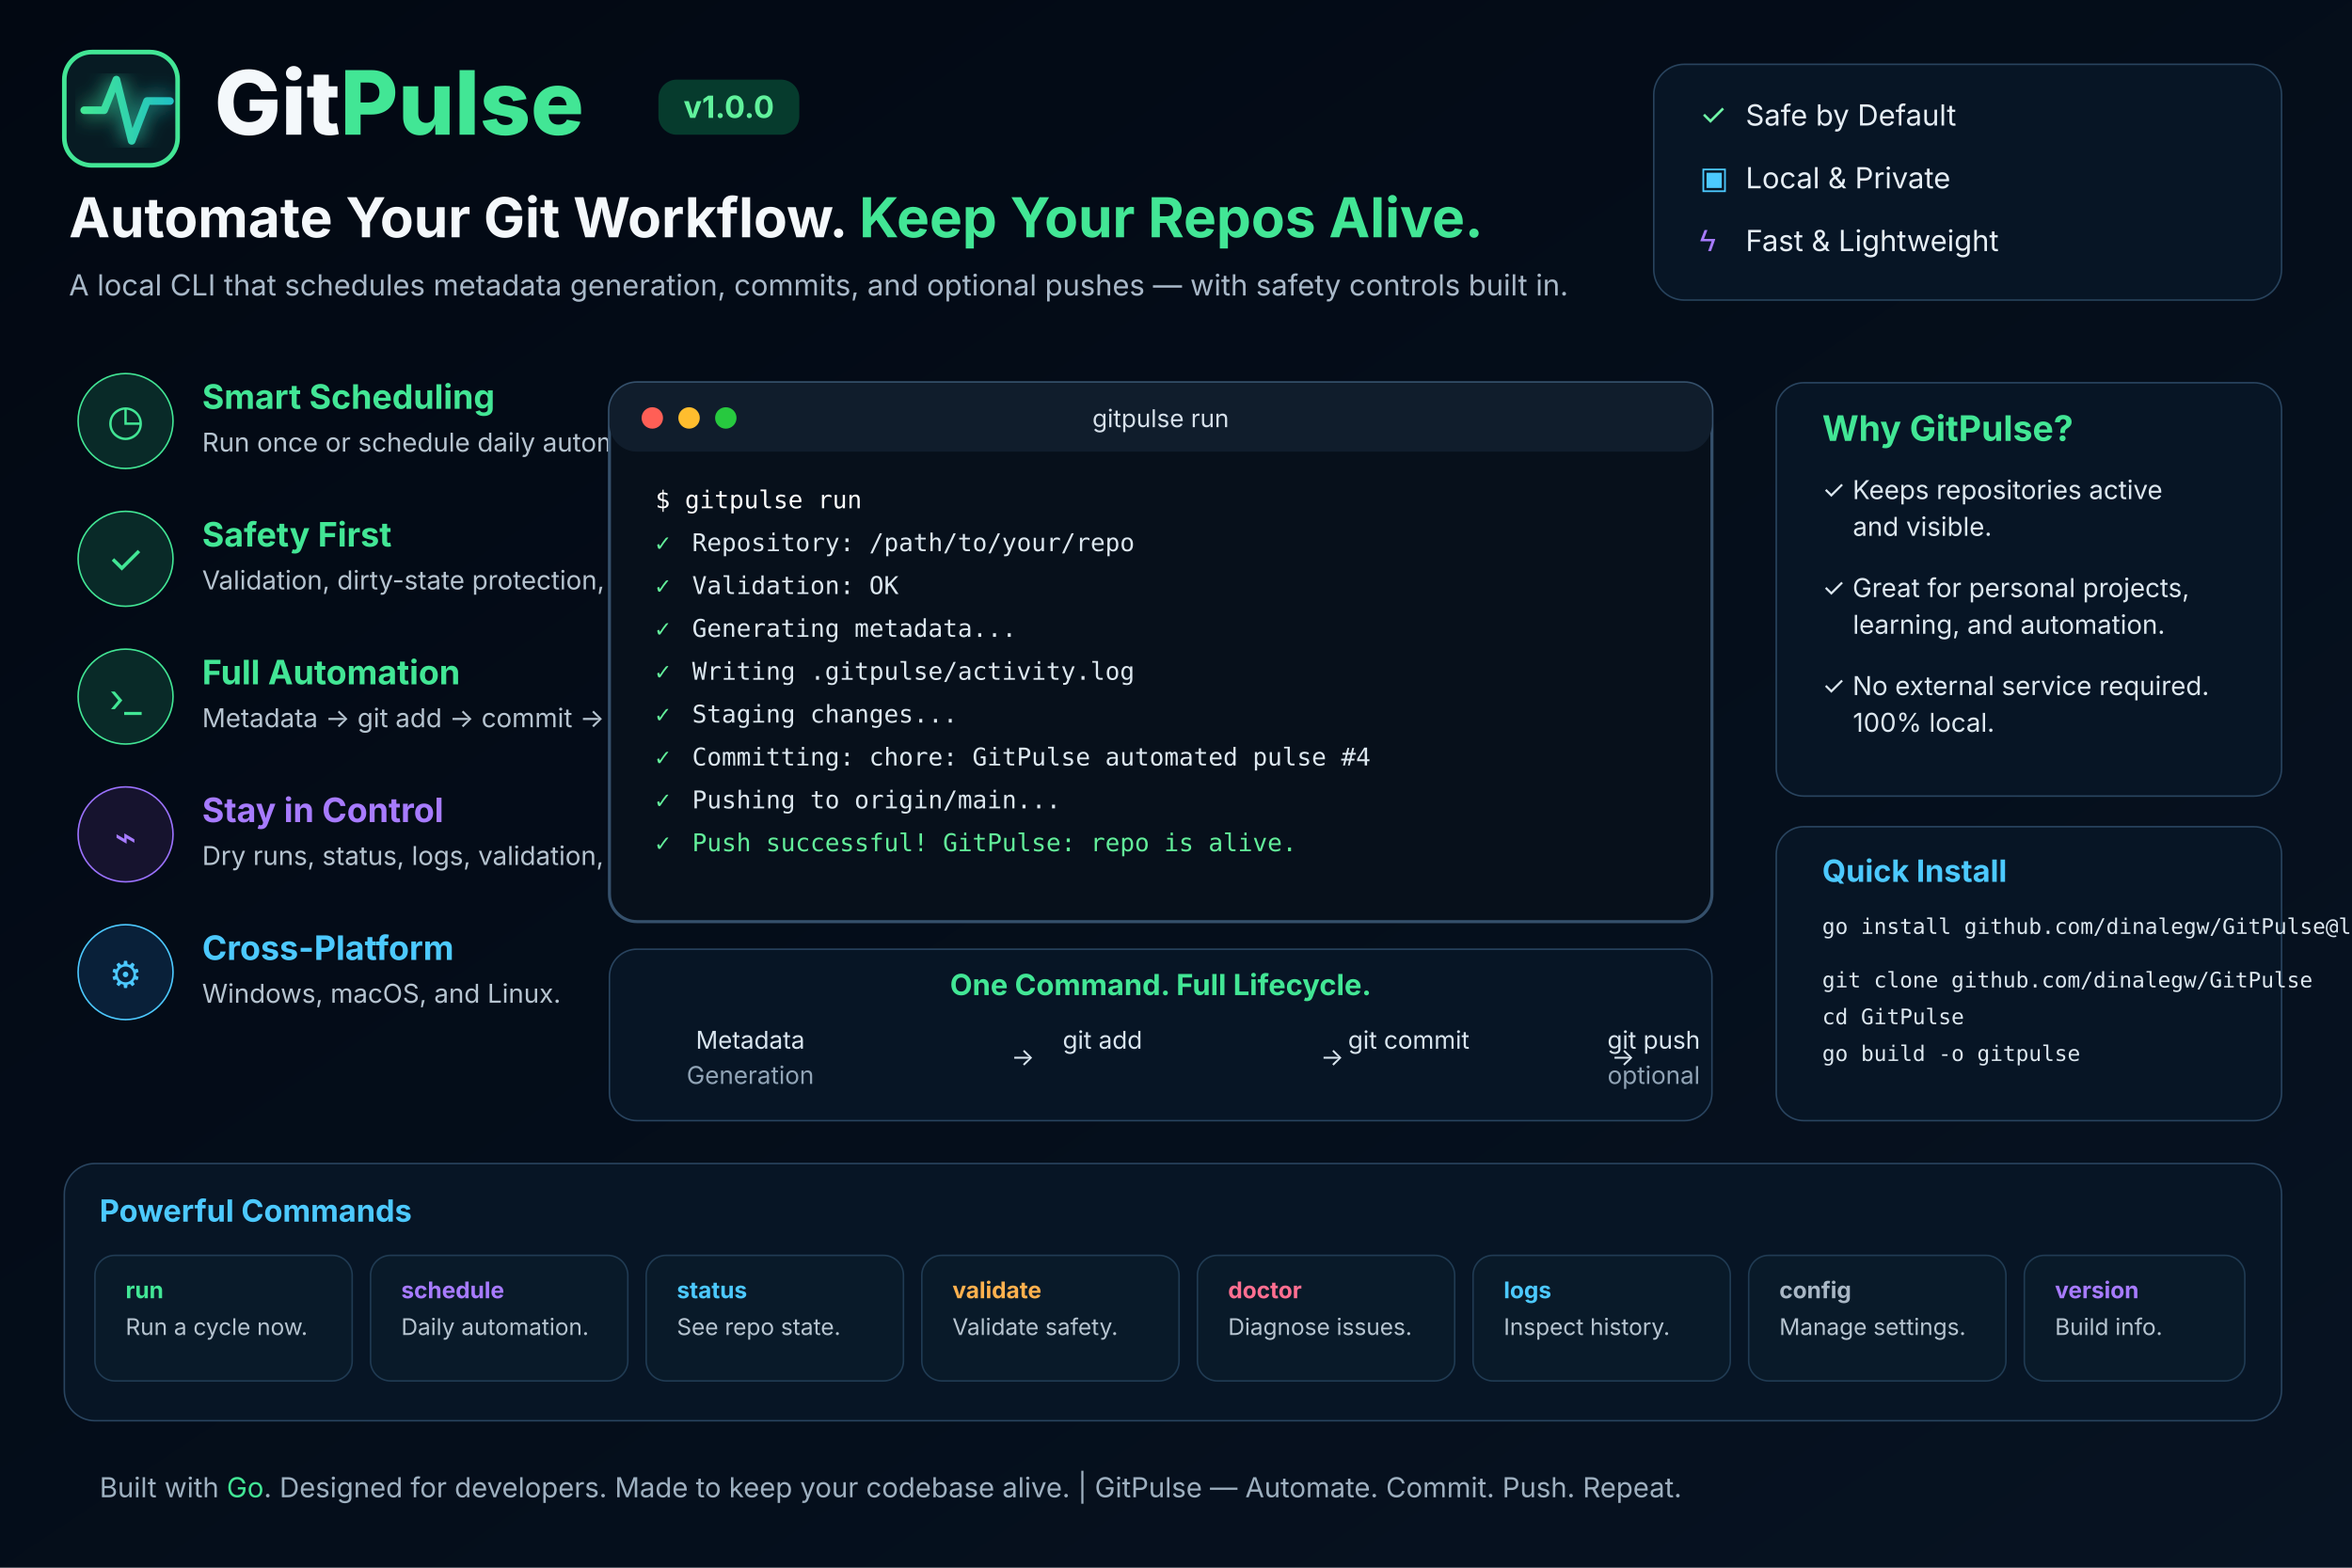
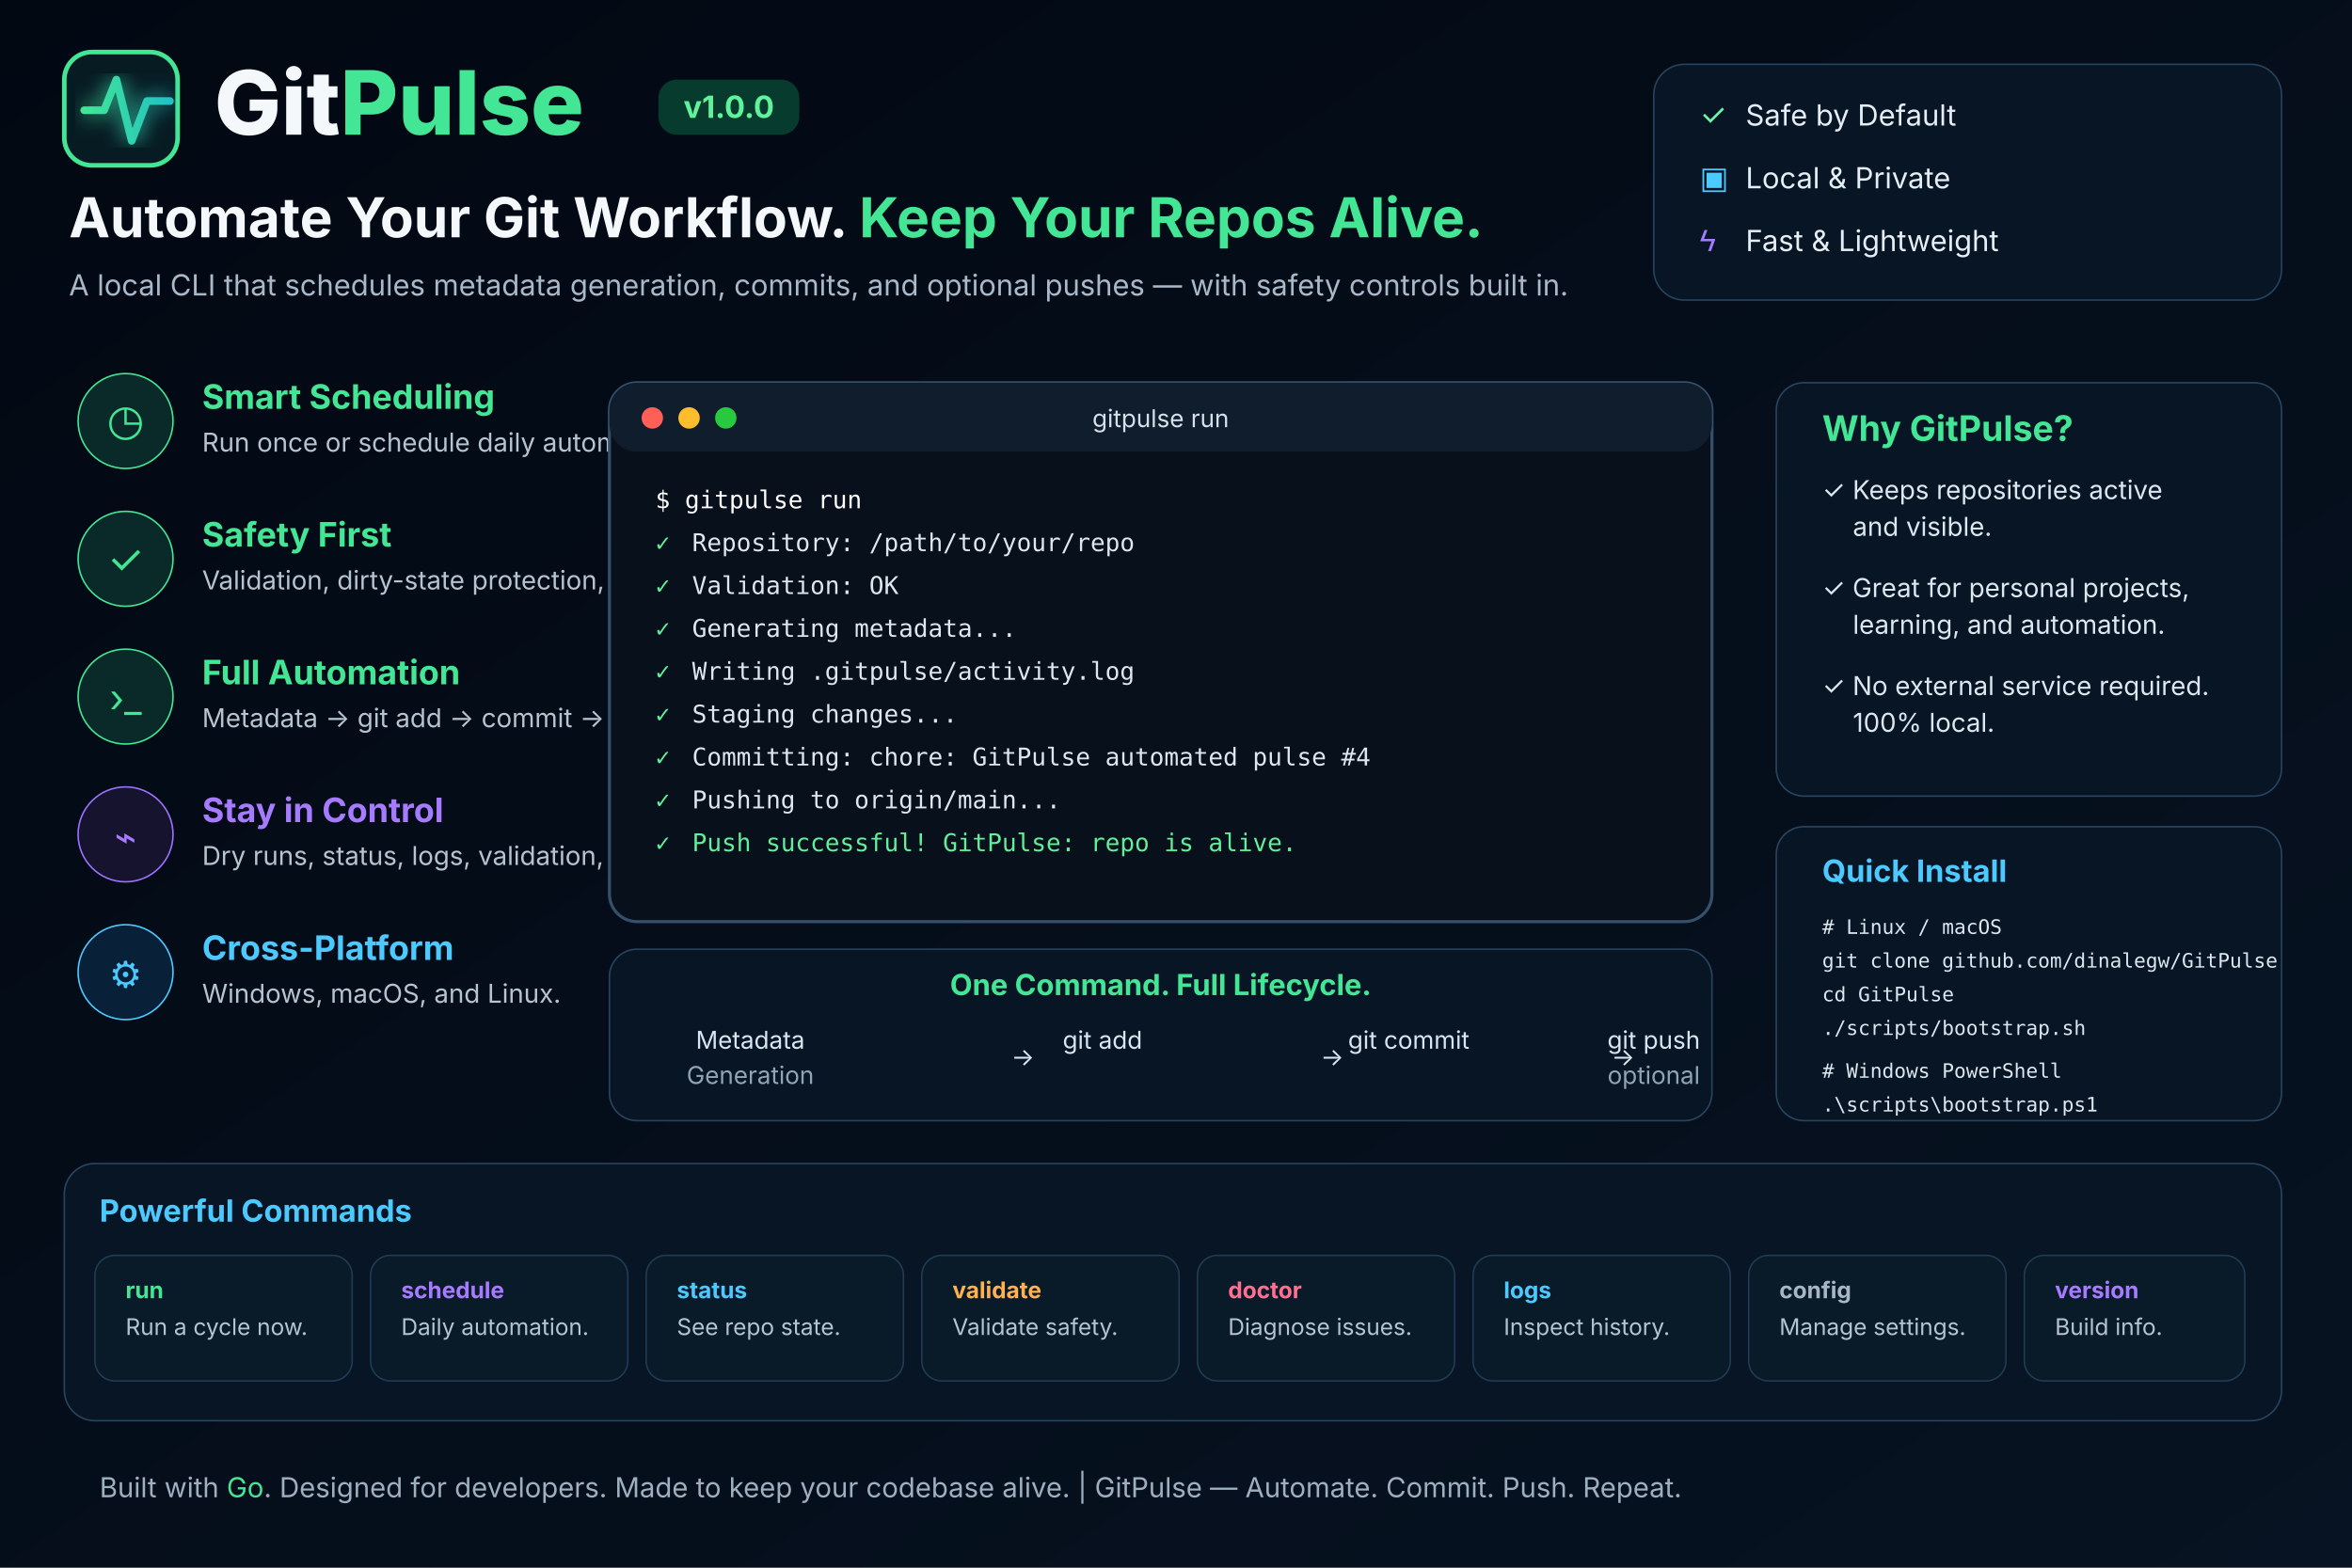
<svg xmlns="http://www.w3.org/2000/svg" width="1536" height="1024" viewBox="0 0 1536 1024">
  <defs>
    <linearGradient id="bg" x1="0" y1="0" x2="1" y2="1">
      <stop offset="0" stop-color="#020812" />
      <stop offset="1" stop-color="#071322" />
    </linearGradient>
    <linearGradient id="accent" x1="0" y1="0" x2="1" y2="0">
      <stop offset="0" stop-color="#42e695" />
      <stop offset="1" stop-color="#22c1c3" />
    </linearGradient>
    <filter id="glow">
      <feGaussianBlur stdDeviation="7" result="b" />
      <feMerge>
        <feMergeNode in="b" />
        <feMergeNode in="SourceGraphic" />
      </feMerge>
    </filter>
  </defs>
  <rect width="1536" height="1024" fill="url(#bg)" />
  <g font-family="Inter,Segoe UI,Arial,sans-serif">
    <rect x="42" y="34" width="74" height="74" rx="18" fill="#071b23" stroke="#42e695" stroke-width="3" />
    <path d="M55 72h13l8-20 10 40 10-26h15" fill="none" stroke="url(#accent)" stroke-width="5" stroke-linecap="round" stroke-linejoin="round" filter="url(#glow)" />
    <text x="140" y="88" font-size="58" font-weight="800" fill="#f4f8fb">Git<tspan fill="#42e695">Pulse</tspan>
    </text>
    <rect x="430" y="52" width="92" height="36" rx="12" fill="#063b2d" />
    <text x="476" y="77" text-anchor="middle" font-size="20" font-weight="700" fill="#61f29c">v1.0.0</text>
    <text x="45" y="155" font-size="36" font-weight="750" fill="#f4f8fb">Automate Your Git Workflow. <tspan fill="#42e695">Keep Your Repos Alive.</tspan>
    </text>
    <text x="45" y="193" font-size="19" fill="#a9b9c9">A local CLI that schedules metadata generation, commits, and optional pushes — with safety controls built in.</text>
    <rect x="1080" y="42" width="410" height="154" rx="20" fill="#071525" stroke="#28435d" />
    <text x="1110" y="82" font-size="20" fill="#70f5a7">✓</text>
    <text x="1140" y="82" font-size="19" fill="#e6eef5">Safe by Default</text>
    <text x="1110" y="123" font-size="20" fill="#4cc9ff">▣</text>
    <text x="1140" y="123" font-size="19" fill="#e6eef5">Local &amp; Private</text>
    <text x="1110" y="164" font-size="20" fill="#a77bff">ϟ</text>
    <text x="1140" y="164" font-size="19" fill="#e6eef5">Fast &amp; Lightweight</text>
    <g>
      <circle cx="82" cy="275" r="31" fill="#092a28" stroke="#42e695" />
      <text x="82" y="284" text-anchor="middle" font-size="28" fill="#42e695">◷</text>
      <text x="132" y="267" font-size="22" font-weight="700" fill="#42e695">Smart Scheduling</text>
      <text x="132" y="295" font-size="17" fill="#b6c4d0">Run once or schedule daily automation.</text>
      <circle cx="82" cy="365" r="31" fill="#092a28" stroke="#42e695" />
      <text x="82" y="375" text-anchor="middle" font-size="27" fill="#42e695">✓</text>
      <text x="132" y="357" font-size="22" font-weight="700" fill="#42e695">Safety First</text>
      <text x="132" y="385" font-size="17" fill="#b6c4d0">Validation, dirty-state protection, branch checks.</text>
      <circle cx="82" cy="455" r="31" fill="#092a28" stroke="#42e695" />
      <text x="82" y="465" text-anchor="middle" font-size="25" fill="#42e695">›_</text>
      <text x="132" y="447" font-size="22" font-weight="700" fill="#42e695">Full Automation</text>
      <text x="132" y="475" font-size="17" fill="#b6c4d0">Metadata → git add → commit → optional push.</text>
      <circle cx="82" cy="545" r="31" fill="#16132e" stroke="#9b72ff" />
      <text x="82" y="555" text-anchor="middle" font-size="24" fill="#a77bff">⌁</text>
      <text x="132" y="537" font-size="22" font-weight="700" fill="#a77bff">Stay in Control</text>
      <text x="132" y="565" font-size="17" fill="#b6c4d0">Dry runs, status, logs, validation, doctor.</text>
      <circle cx="82" cy="635" r="31" fill="#092039" stroke="#4cc9ff" />
      <text x="82" y="645" text-anchor="middle" font-size="24" fill="#4cc9ff">⚙</text>
      <text x="132" y="627" font-size="22" font-weight="700" fill="#4cc9ff">Cross-Platform</text>
      <text x="132" y="655" font-size="17" fill="#b6c4d0">Windows, macOS, and Linux.</text>
    </g>
    <rect x="398" y="250" width="720" height="352" rx="18" fill="#07101b" stroke="#35506b" stroke-width="2" />
    <rect x="398" y="250" width="720" height="45" rx="18" fill="#101d2c" />
    <circle cx="426" cy="273" r="7" fill="#ff5f56" />
    <circle cx="450" cy="273" r="7" fill="#ffbd2e" />
    <circle cx="474" cy="273" r="7" fill="#27c93f" />
    <text x="758" y="279" text-anchor="middle" font-size="16" fill="#d6e0ea">gitpulse run</text>
    <g font-family="ui-monospace,SFMono-Regular,Menlo,monospace" font-size="16">
      <text x="428" y="332" fill="#fff">$ gitpulse run</text>
      <text x="428" y="360" fill="#62ef9a">✓</text>
      <text x="452" y="360" fill="#dce7ef">Repository: /path/to/your/repo</text>
      <text x="428" y="388" fill="#62ef9a">✓</text>
      <text x="452" y="388" fill="#dce7ef">Validation: OK</text>
      <text x="428" y="416" fill="#62ef9a">✓</text>
      <text x="452" y="416" fill="#dce7ef">Generating metadata...</text>
      <text x="428" y="444" fill="#62ef9a">✓</text>
      <text x="452" y="444" fill="#dce7ef">Writing .gitpulse/activity.log</text>
      <text x="428" y="472" fill="#62ef9a">✓</text>
      <text x="452" y="472" fill="#dce7ef">Staging changes...</text>
      <text x="428" y="500" fill="#62ef9a">✓</text>
      <text x="452" y="500" fill="#dce7ef">Committing: chore: GitPulse automated pulse #4</text>
      <text x="428" y="528" fill="#62ef9a">✓</text>
      <text x="452" y="528" fill="#dce7ef">Pushing to origin/main...</text>
      <text x="428" y="556" fill="#62ef9a">✓</text>
      <text x="452" y="556" fill="#62ef9a">Push successful! GitPulse: repo is alive.</text>
    </g>
    <rect x="398" y="620" width="720" height="112" rx="18" fill="#071525" stroke="#29445f" />
    <text x="758" y="650" text-anchor="middle" font-size="19" font-weight="700" fill="#42e695">One Command. Full Lifecycle.</text>
    <g fill="#d9e5ef" font-size="16" text-anchor="middle">
      <text x="490" y="685">Metadata</text>
      <text x="490" y="708" fill="#91a4b6">Generation</text>
      <text x="668" y="696">→</text>
      <text x="720" y="685">git add</text>
      <text x="870" y="696">→</text>
      <text x="920" y="685">git commit</text>
      <text x="1060" y="696">→</text>
      <text x="1080" y="685">git push</text>
      <text x="1080" y="708" fill="#91a4b6">optional</text>
    </g>
    <rect x="1160" y="250" width="330" height="270" rx="18" fill="#071525" stroke="#29445f" />
    <text x="1190" y="288" font-size="23" font-weight="750" fill="#42e695">Why GitPulse?</text>
    <text x="1190" y="326" font-size="17" fill="#dce7ef">✓ Keeps repositories active</text>
    <text x="1210" y="350" font-size="17" fill="#dce7ef">and visible.</text>
    <text x="1190" y="390" font-size="17" fill="#dce7ef">✓ Great for personal projects,</text>
    <text x="1210" y="414" font-size="17" fill="#dce7ef">learning, and automation.</text>
    <text x="1190" y="454" font-size="17" fill="#dce7ef">✓ No external service required.</text>
    <text x="1210" y="478" font-size="17" fill="#dce7ef">100% local.</text>
    <rect x="1160" y="540" width="330" height="192" rx="18" fill="#071525" stroke="#29445f" />
    <text x="1190" y="576" font-size="20" font-weight="700" fill="#4cc9ff">Quick Install</text>
-     <g font-family="ui-monospace,SFMono-Regular,Menlo,monospace" font-size="14" fill="#dce7ef">
-       <text x="1190" y="610">go install github.com/dinalegw/GitPulse@latest</text>
-       <text x="1190" y="645">git clone github.com/dinalegw/GitPulse</text>
-       <text x="1190" y="669">cd GitPulse</text>
-       <text x="1190" y="693">go build -o gitpulse</text>
+     <g font-family="ui-monospace,SFMono-Regular,Menlo,monospace" font-size="13" fill="#dce7ef">
+       <text x="1190" y="610"># Linux / macOS</text>
+       <text x="1190" y="632">git clone github.com/dinalegw/GitPulse</text>
+       <text x="1190" y="654">cd GitPulse</text>
+       <text x="1190" y="676">./scripts/bootstrap.sh</text>
+       <text x="1190" y="704"># Windows PowerShell</text>
+       <text x="1190" y="726">.\scripts\bootstrap.ps1</text>
    </g>
    <rect x="42" y="760" width="1448" height="168" rx="20" fill="#071525" stroke="#29445f" />
    <text x="65" y="798" font-size="20" font-weight="700" fill="#4cc9ff">Powerful Commands</text>
    <g font-size="15">
      <g>
        <rect x="62" y="820" width="168" height="82" rx="13" fill="#091a29" stroke="#203b53" />
        <text x="82" y="848" font-weight="700" fill="#42e695">run</text>
        <text x="82" y="872" fill="#b6c4d0">Run a cycle now.</text>
      </g>
      <g>
        <rect x="242" y="820" width="168" height="82" rx="13" fill="#091a29" stroke="#203b53" />
        <text x="262" y="848" font-weight="700" fill="#a77bff">schedule</text>
        <text x="262" y="872" fill="#b6c4d0">Daily automation.</text>
      </g>
      <g>
        <rect x="422" y="820" width="168" height="82" rx="13" fill="#091a29" stroke="#203b53" />
        <text x="442" y="848" font-weight="700" fill="#4cc9ff">status</text>
        <text x="442" y="872" fill="#b6c4d0">See repo state.</text>
      </g>
      <g>
        <rect x="602" y="820" width="168" height="82" rx="13" fill="#091a29" stroke="#203b53" />
        <text x="622" y="848" font-weight="700" fill="#ffb14e">validate</text>
        <text x="622" y="872" fill="#b6c4d0">Validate safety.</text>
      </g>
      <g>
        <rect x="782" y="820" width="168" height="82" rx="13" fill="#091a29" stroke="#203b53" />
        <text x="802" y="848" font-weight="700" fill="#ff6f91">doctor</text>
        <text x="802" y="872" fill="#b6c4d0">Diagnose issues.</text>
      </g>
      <g>
        <rect x="962" y="820" width="168" height="82" rx="13" fill="#091a29" stroke="#203b53" />
        <text x="982" y="848" font-weight="700" fill="#4cc9ff">logs</text>
        <text x="982" y="872" fill="#b6c4d0">Inspect history.</text>
      </g>
      <g>
        <rect x="1142" y="820" width="168" height="82" rx="13" fill="#091a29" stroke="#203b53" />
        <text x="1162" y="848" font-weight="700" fill="#a9b7c5">config</text>
        <text x="1162" y="872" fill="#b6c4d0">Manage settings.</text>
      </g>
      <g>
        <rect x="1322" y="820" width="144" height="82" rx="13" fill="#091a29" stroke="#203b53" />
        <text x="1342" y="848" font-weight="700" fill="#a77bff">version</text>
        <text x="1342" y="872" fill="#b6c4d0">Build info.</text>
      </g>
    </g>
    <text x="65" y="978" font-size="18" fill="#9eb0c0">Built with <tspan fill="#42e695">Go</tspan>. Designed for developers. Made to keep your codebase alive.  |  GitPulse — Automate. Commit. Push. Repeat.</text>
  </g>
</svg>
